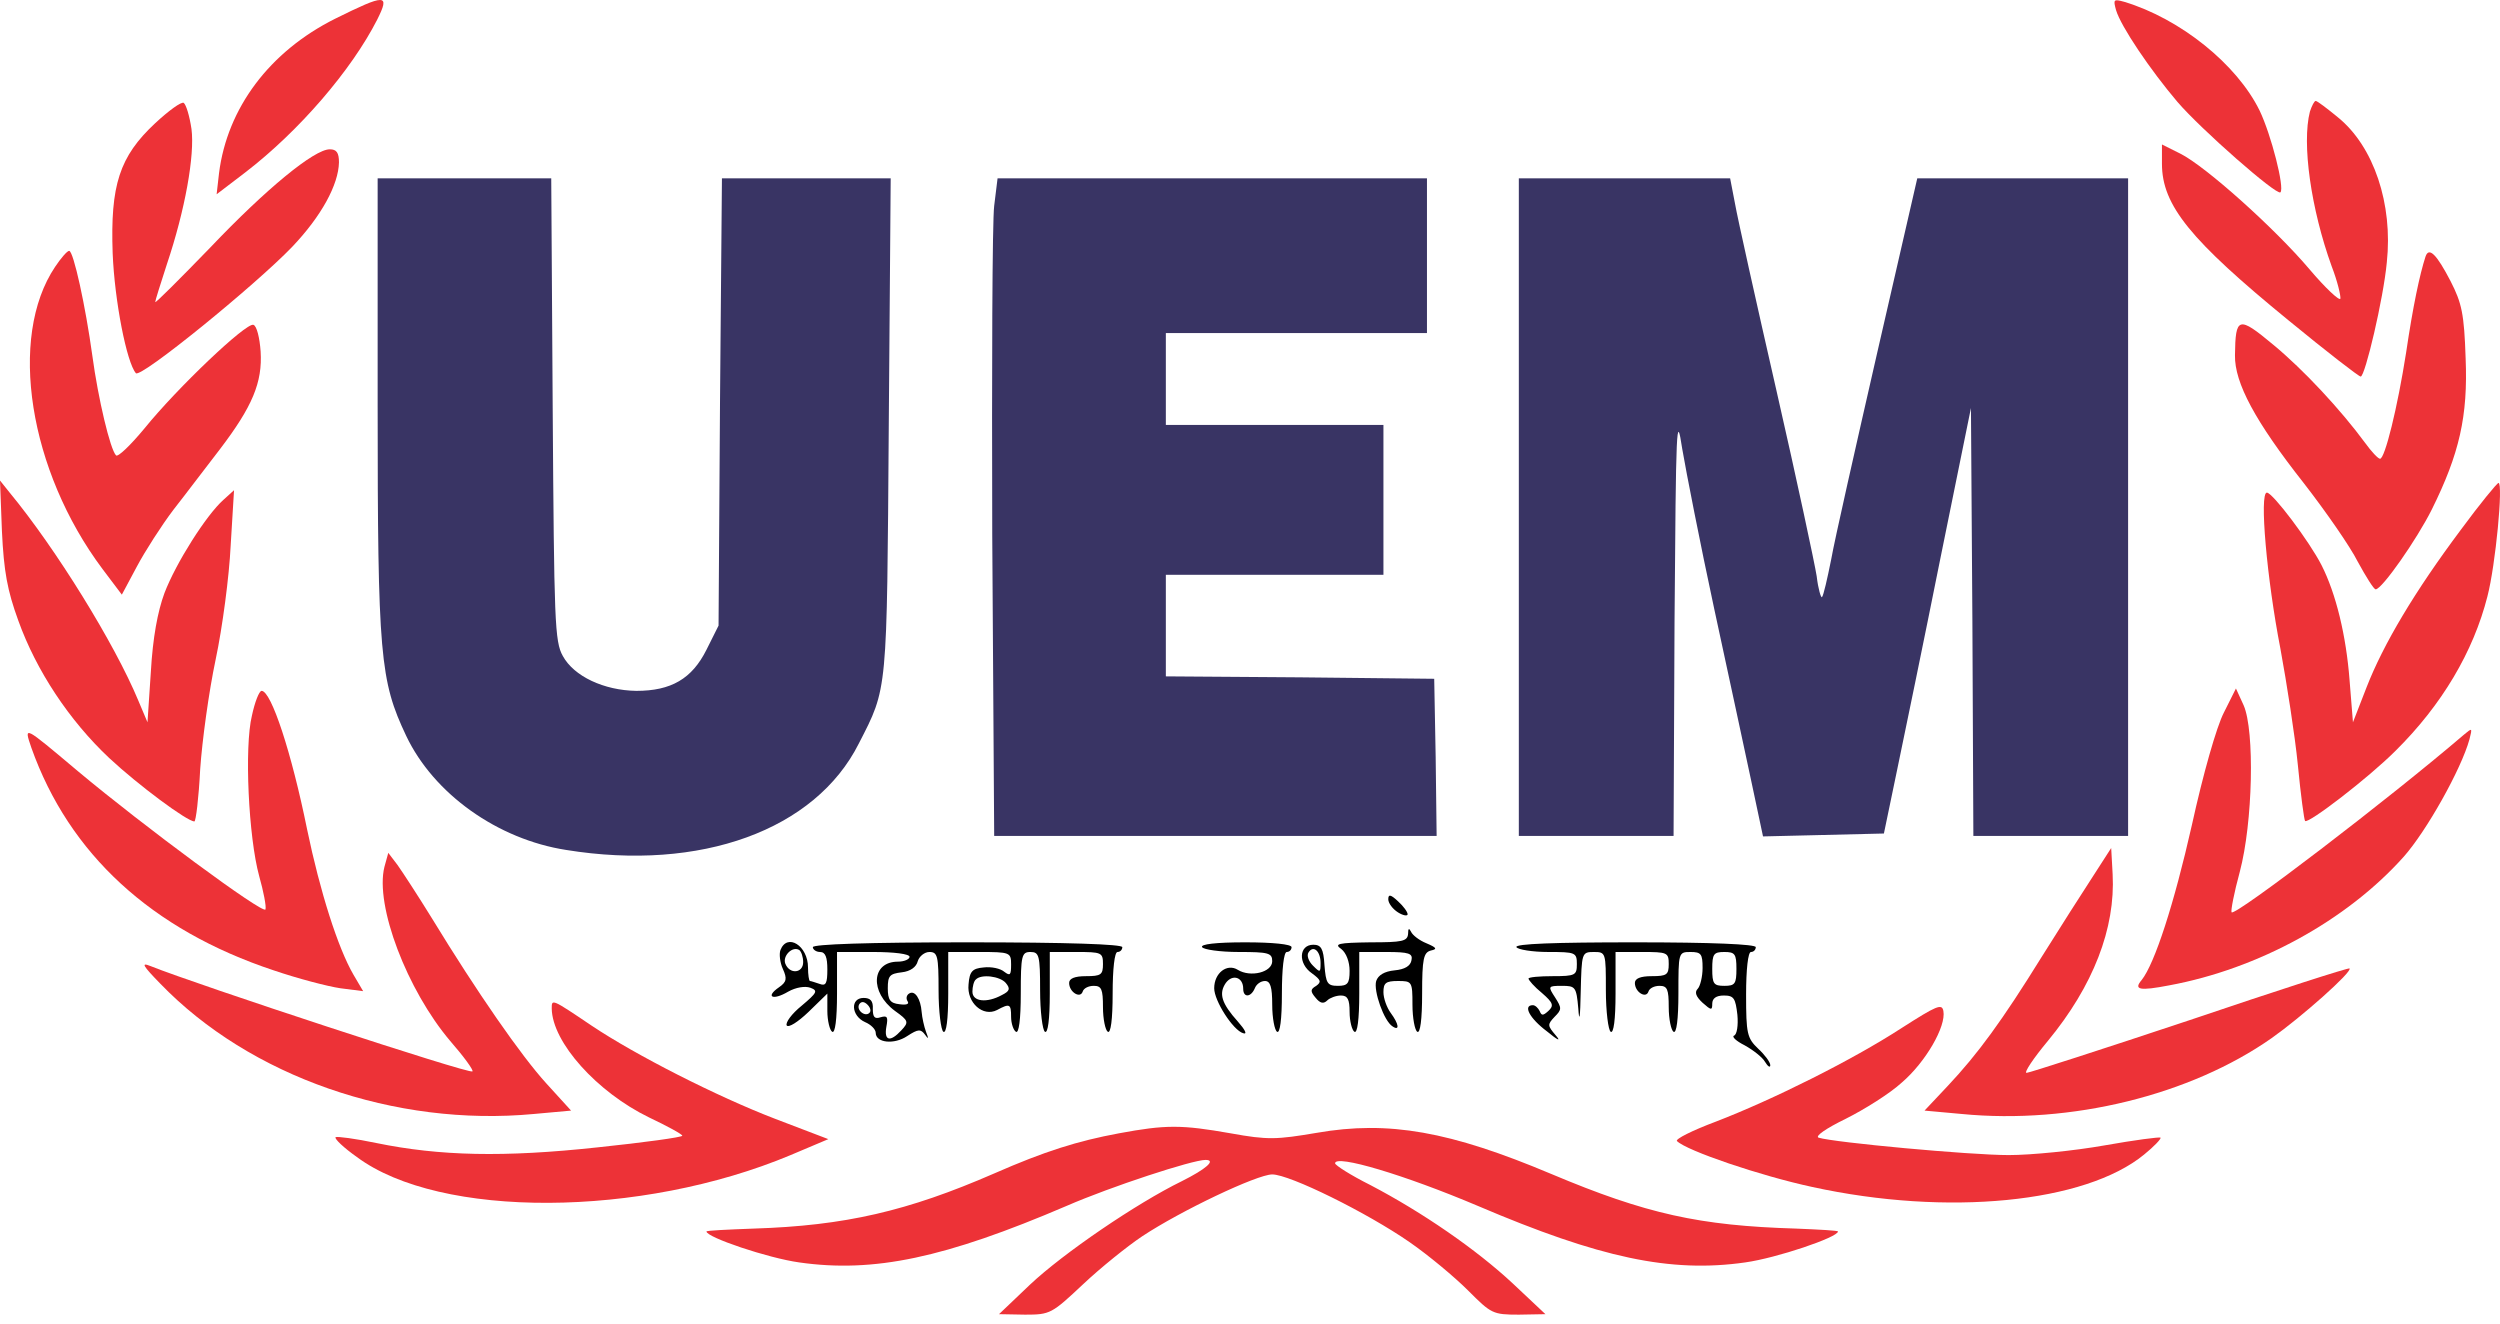
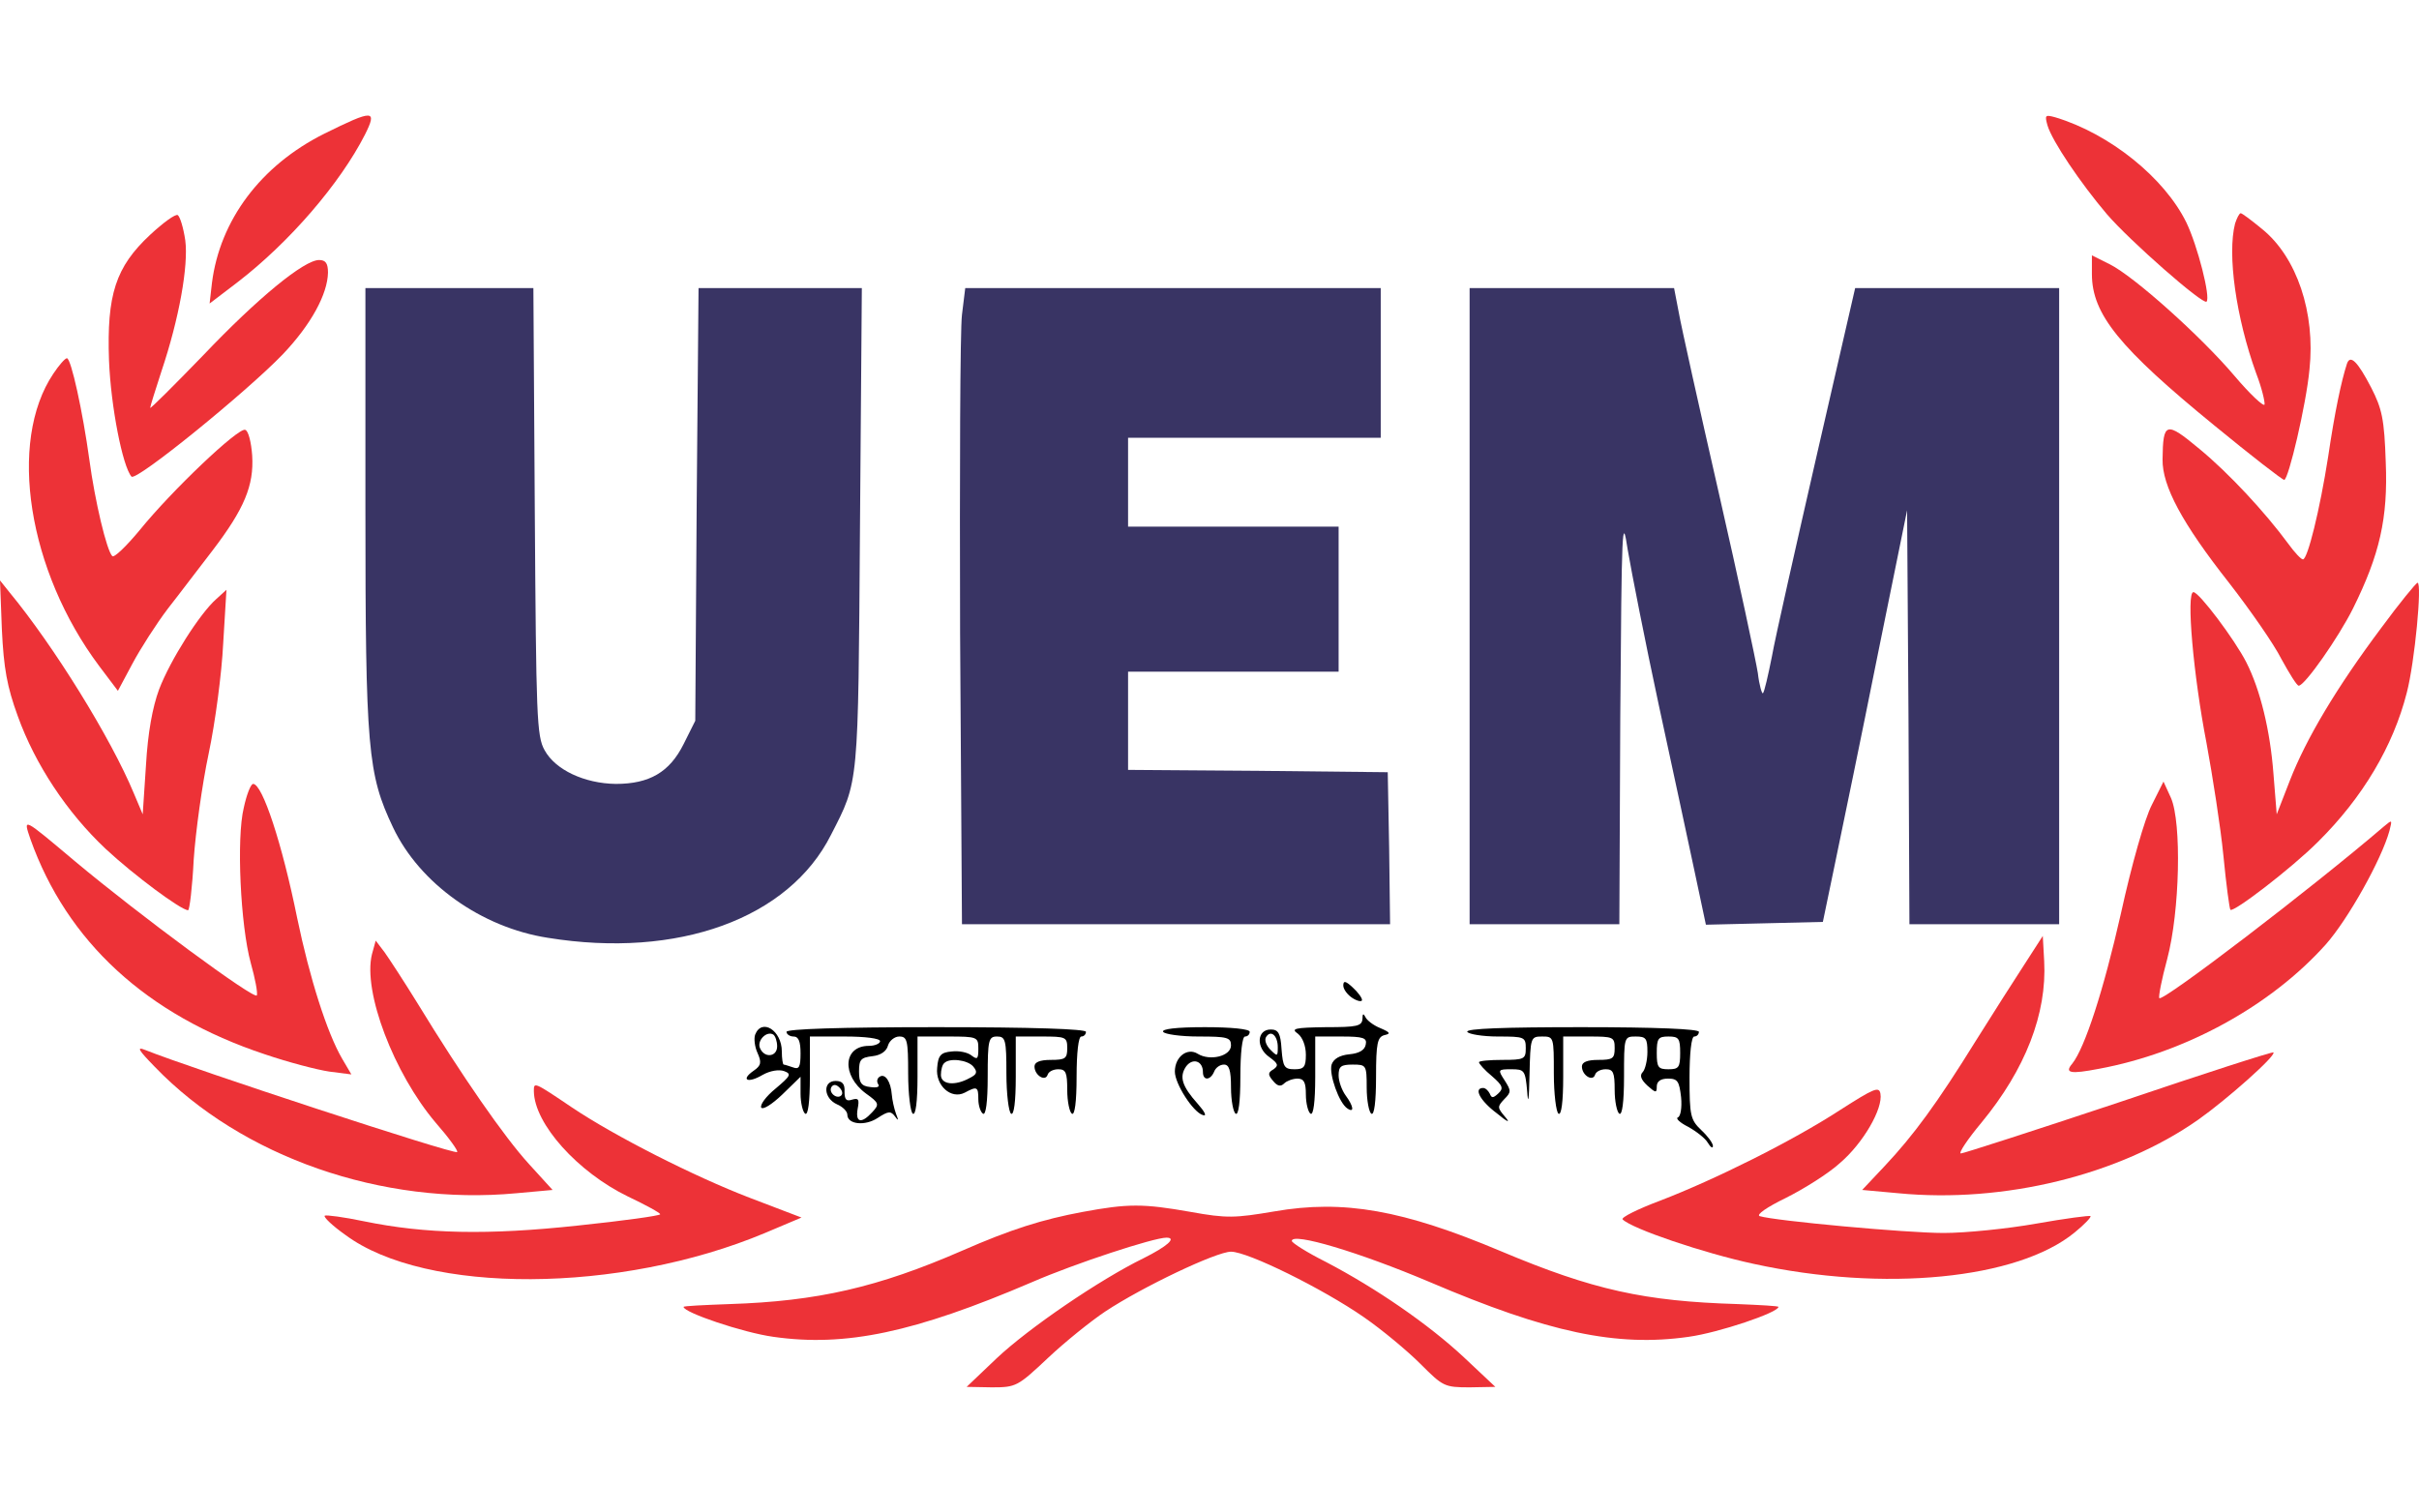
- <svg xmlns="http://www.w3.org/2000/svg" width="187" height="99" viewBox="0 0 187 99" fill="none">
+ <svg xmlns="http://www.w3.org/2000/svg" width="80" height="50" viewBox="0 0 187 99" fill="none">
  <path d="M25.066 1.402C20.147 3.861 17 8.093 16.385 12.94L16.204 14.531L18.338 12.904C22.389 9.793 26.295 5.236 28.212 1.474C29.189 -0.479 28.863 -0.479 25.066 1.402Z" fill="#ED3237" />
  <path d="M158.278 0.751C158.64 1.98 160.846 5.236 162.872 7.623C164.644 9.685 170.286 14.64 170.576 14.387C170.901 14.061 169.888 10.082 169.02 8.274C167.32 4.802 163.089 1.402 158.893 0.136C158.097 -0.081 158.061 -0.045 158.278 0.751Z" fill="#ED3237" />
  <path d="M11.61 9.214C8.934 11.71 8.247 13.844 8.427 18.944C8.572 22.525 9.476 27.118 10.164 27.914C10.525 28.312 19.098 21.331 21.846 18.474C24.053 16.159 25.319 13.808 25.355 12.144C25.355 11.421 25.174 11.168 24.668 11.168C23.51 11.168 19.929 14.097 15.698 18.546C13.455 20.861 11.61 22.706 11.61 22.597C11.61 22.488 12.008 21.223 12.479 19.776C13.853 15.689 14.576 11.601 14.323 9.648C14.178 8.672 13.925 7.84 13.744 7.695C13.564 7.587 12.623 8.274 11.61 9.214Z" fill="#ED3237" />
  <path d="M172.782 8.346C172.167 10.733 172.855 15.616 174.41 19.921C174.844 21.042 175.097 22.127 175.061 22.344C174.989 22.525 173.94 21.548 172.746 20.137C170.142 17.063 164.97 12.433 163.089 11.493L161.714 10.806V12.252C161.714 15.363 163.848 17.967 171.191 23.971C174.012 26.286 176.435 28.167 176.58 28.167C176.906 28.167 178.28 22.344 178.533 19.631C179.003 15.255 177.557 10.95 174.88 8.78C174.048 8.093 173.325 7.55 173.216 7.55C173.108 7.55 172.927 7.912 172.782 8.346Z" fill="#ED3237" />
  <path d="M28.248 30.301C28.248 49.037 28.429 50.918 30.383 55.041C32.444 59.382 37.219 62.781 42.355 63.577C52.41 65.205 60.982 62.094 64.237 55.62C66.407 51.388 66.335 51.967 66.48 31.856L66.624 13.338H60.295H54.001L53.857 30.048L53.748 46.794L52.844 48.603C51.759 50.773 50.203 51.677 47.599 51.677C45.176 51.641 42.933 50.592 42.102 49.073C41.487 47.988 41.45 46.505 41.342 30.59L41.233 13.338H34.759H28.248V30.301Z" fill="#393464" />
  <path d="M74.365 15.399C74.22 16.557 74.184 27.625 74.22 39.995L74.365 62.528H90.93H107.46L107.388 56.633L107.279 50.773L97.26 50.665L87.205 50.592V46.794V42.997H95.343H103.481V37.39V31.784H95.343H87.205V28.348V24.912H96.971H106.737V19.125V13.338H90.677H74.618L74.365 15.399Z" fill="#393464" />
  <path d="M113.608 37.933V62.528H119.396H125.183L125.255 46.505C125.364 31.676 125.4 30.735 125.834 33.593C126.123 35.292 127.172 40.646 128.221 45.529C129.27 50.411 130.536 56.235 131.006 58.477L131.874 62.564L136.395 62.456L140.916 62.347L141.893 57.645C142.436 55.041 143.918 47.88 145.148 41.731L147.427 30.518L147.535 46.505L147.608 62.528H153.395H159.182V37.933V13.338H151.297H143.412L140.446 26.25C138.819 33.376 137.227 40.392 136.974 41.839C136.685 43.286 136.395 44.552 136.287 44.66C136.214 44.769 135.997 44.046 135.889 43.105C135.744 42.165 134.406 35.907 132.887 29.252C131.368 22.597 129.957 16.267 129.776 15.218L129.414 13.338H121.493H113.608V37.933Z" fill="#393464" />
  <path d="M4.123 19.957C0.578 25.237 2.17 35.22 7.668 42.563L9.114 44.48L10.236 42.382C10.851 41.224 12.08 39.307 12.985 38.114C13.925 36.92 15.444 34.895 16.457 33.593C18.88 30.41 19.64 28.601 19.495 26.286C19.423 25.274 19.206 24.369 18.953 24.297C18.41 24.116 13.274 28.999 10.814 32.037C9.765 33.303 8.825 34.208 8.68 34.063C8.246 33.629 7.342 29.831 6.908 26.612C6.402 22.923 5.497 18.763 5.172 18.763C5.027 18.763 4.557 19.306 4.123 19.957Z" fill="#ED3237" />
  <path d="M181.427 19.197C180.993 20.535 180.486 22.923 179.98 26.359C179.329 30.518 178.388 34.316 178.027 34.316C177.882 34.316 177.376 33.773 176.906 33.122C175.097 30.663 172.312 27.661 170.033 25.78C167.429 23.61 167.212 23.682 167.176 26.576C167.14 28.637 168.695 31.531 172.312 36.124C173.94 38.222 175.784 40.863 176.363 42.02C176.978 43.141 177.557 44.082 177.701 44.082C178.171 44.082 180.776 40.356 181.897 38.114C183.959 33.954 184.61 31.133 184.429 26.793C184.32 23.465 184.139 22.669 183.308 21.042C182.259 19.016 181.68 18.438 181.427 19.197Z" fill="#ED3237" />
  <path d="M0.145 39.741C0.289 42.743 0.543 44.154 1.374 46.433C2.713 50.158 5.172 53.884 8.174 56.705C10.345 58.73 13.998 61.443 14.54 61.443C14.649 61.443 14.866 59.707 14.974 57.537C15.119 55.403 15.625 51.714 16.132 49.326C16.638 46.939 17.144 43.105 17.253 40.827L17.506 36.667L16.71 37.39C15.444 38.512 13.166 42.093 12.298 44.371C11.791 45.746 11.43 47.699 11.285 50.231L11.032 54.028L10.345 52.401C8.572 48.133 4.16 41.007 0.723 36.848L0 35.944L0.145 39.741Z" fill="#ED3237" />
  <path d="M184.067 39.633C180.631 44.226 178.28 48.169 177.014 51.424L176.001 54.028L175.748 50.882C175.495 47.554 174.735 44.407 173.65 42.273C172.746 40.501 169.997 36.848 169.563 36.848C168.984 36.848 169.563 43.322 170.576 48.531C171.046 51.099 171.661 55.005 171.878 57.211C172.095 59.454 172.348 61.335 172.42 61.407C172.637 61.66 177.159 58.188 179.184 56.162C182.656 52.726 185.007 48.748 186.056 44.624C186.671 42.273 187.25 36.124 186.888 36.124C186.78 36.124 185.478 37.716 184.067 39.633Z" fill="#ED3237" />
  <path d="M18.845 53.522C18.266 55.873 18.591 62.637 19.387 65.53C19.713 66.688 19.93 67.809 19.857 68.026C19.713 68.424 10.706 61.769 5.823 57.681C1.736 54.245 1.772 54.245 2.351 55.945C5.172 63.867 11.321 69.545 20.472 72.583C22.281 73.198 24.487 73.777 25.464 73.922L27.163 74.139L26.44 72.909C25.283 70.92 23.944 66.724 22.968 62.022C21.81 56.307 20.291 51.677 19.568 51.677C19.387 51.677 19.061 52.509 18.845 53.522Z" fill="#ED3237" />
  <path d="M166.344 53.305C165.801 54.354 164.789 57.899 163.957 61.696C162.619 67.628 161.172 72.077 160.195 73.307C159.58 74.03 160.014 74.139 162.257 73.705C168.912 72.475 175.531 68.858 179.799 64.084C181.499 62.167 184.103 57.537 184.718 55.294C184.935 54.426 184.935 54.426 184.284 54.969C178.714 59.743 167.212 68.532 166.923 68.243C166.85 68.135 167.104 66.796 167.538 65.205C168.514 61.516 168.659 54.679 167.827 52.763L167.248 51.497L166.344 53.305Z" fill="#ED3237" />
  <path d="M156.542 65.567C155.783 66.724 154.083 69.4 152.744 71.534C149.742 76.381 147.934 78.841 145.691 81.228L143.955 83.073L146.74 83.326C154.914 84.121 163.848 81.915 169.925 77.647C172.131 76.092 175.965 72.692 175.748 72.439C175.676 72.366 170.287 74.103 163.776 76.309C157.265 78.479 151.768 80.251 151.587 80.251C151.37 80.251 152.093 79.166 153.178 77.864C156.578 73.741 158.242 69.437 158.025 65.386L157.917 63.432L156.542 65.567Z" fill="#ED3237" />
  <path d="M28.755 64.843C28.032 67.737 30.455 74.066 33.674 77.864C34.687 79.022 35.447 80.07 35.338 80.143C35.121 80.36 14.758 73.668 11.249 72.258C10.526 71.969 10.67 72.222 11.972 73.56C18.7 80.541 29.551 84.302 39.931 83.326L42.717 83.073L40.872 81.047C38.991 78.985 35.7 74.247 32.3 68.677C31.251 66.977 30.093 65.205 29.732 64.698L29.044 63.794L28.755 64.843Z" fill="#ED3237" />
  <path d="M103.843 67.266C103.843 67.556 104.168 67.99 104.566 68.243C104.964 68.496 105.29 68.532 105.29 68.388C105.29 68.207 104.964 67.773 104.566 67.411C104.024 66.905 103.843 66.869 103.843 67.266Z" fill="black" />
  <path d="M105.326 69.835C105.29 70.413 104.892 70.486 102.505 70.486C100.081 70.522 99.756 70.594 100.335 70.992C100.696 71.281 100.95 71.932 100.95 72.62C100.95 73.56 100.805 73.741 100.081 73.741C99.286 73.741 99.177 73.56 99.069 72.186C98.996 70.956 98.816 70.666 98.237 70.666C97.152 70.666 97.079 72.077 98.128 72.8C98.816 73.307 98.852 73.451 98.454 73.741C98.02 73.994 97.984 74.139 98.418 74.645C98.743 75.043 98.996 75.115 99.286 74.826C99.467 74.645 99.937 74.464 100.298 74.464C100.805 74.464 100.95 74.754 100.95 75.694C100.95 76.381 101.13 77.068 101.311 77.177C101.528 77.322 101.673 76.273 101.673 74.32V71.209H103.698C105.398 71.209 105.688 71.317 105.579 71.824C105.507 72.258 105.073 72.511 104.313 72.583C103.554 72.656 103.084 72.945 102.939 73.379C102.722 74.103 103.518 76.381 104.169 76.779C104.711 77.141 104.639 76.598 104.024 75.766C103.735 75.368 103.481 74.681 103.481 74.211C103.481 73.524 103.662 73.379 104.566 73.379C105.615 73.379 105.652 73.415 105.652 75.151C105.652 76.164 105.832 77.068 106.013 77.177C106.23 77.322 106.375 76.273 106.375 74.32C106.375 71.715 106.483 71.245 107.026 71.1C107.532 70.992 107.46 70.883 106.7 70.558C106.158 70.341 105.652 69.943 105.543 69.69C105.398 69.4 105.326 69.437 105.326 69.835ZM98.779 72.041C98.779 72.764 98.743 72.764 98.201 72.222C97.875 71.896 97.73 71.462 97.875 71.245C98.237 70.666 98.779 71.137 98.779 72.041Z" fill="black" />
  <path d="M58.377 71.064C58.269 71.354 58.341 72.005 58.558 72.475C58.884 73.198 58.847 73.451 58.269 73.849C57.22 74.573 57.799 74.862 58.956 74.175C59.535 73.849 60.222 73.741 60.62 73.885C61.199 74.103 61.126 74.247 59.969 75.224C59.209 75.839 58.739 76.49 58.847 76.707C58.992 76.888 59.679 76.454 60.475 75.694L61.886 74.32V75.622C61.886 76.345 62.067 77.069 62.247 77.177C62.464 77.322 62.609 76.273 62.609 74.32V71.209H65.322C66.877 71.209 68.035 71.354 68.035 71.571C68.035 71.751 67.637 71.932 67.166 71.932C65.177 71.932 65.032 74.211 66.95 75.622C67.962 76.345 67.998 76.454 67.42 77.069C66.588 77.973 66.118 77.864 66.298 76.815C66.443 76.056 66.371 75.947 65.864 76.092C65.43 76.237 65.286 76.092 65.286 75.477C65.322 74.862 65.105 74.645 64.598 74.645C63.586 74.645 63.658 75.983 64.707 76.454C65.141 76.634 65.503 76.996 65.503 77.249C65.503 78.009 66.877 78.154 67.854 77.502C68.686 76.96 68.867 76.96 69.192 77.394C69.445 77.756 69.481 77.719 69.264 77.177C69.12 76.779 68.975 76.128 68.939 75.694C68.867 74.717 68.432 74.03 67.998 74.32C67.817 74.428 67.745 74.681 67.89 74.898C68.035 75.115 67.781 75.188 67.275 75.115C66.588 75.043 66.407 74.79 66.407 73.922C66.407 72.981 66.552 72.837 67.456 72.728C68.107 72.656 68.541 72.33 68.649 71.896C68.758 71.534 69.156 71.209 69.517 71.209C70.132 71.209 70.205 71.498 70.205 74.066C70.205 75.658 70.386 77.069 70.566 77.177C70.783 77.322 70.928 76.273 70.928 74.32V71.209H73.279C75.558 71.209 75.63 71.245 75.63 72.149C75.63 72.945 75.558 73.017 75.124 72.692C74.834 72.439 74.147 72.294 73.569 72.366C72.737 72.439 72.52 72.656 72.447 73.632C72.303 75.007 73.532 76.092 74.581 75.549C75.522 75.043 75.63 75.079 75.63 76.056C75.63 76.562 75.811 77.069 75.992 77.177C76.209 77.322 76.354 76.273 76.354 74.32C76.354 71.462 76.426 71.209 77.077 71.209C77.728 71.209 77.8 71.462 77.8 74.066C77.8 75.658 77.981 77.069 78.162 77.177C78.379 77.322 78.524 76.273 78.524 74.32V71.209H80.513C82.394 71.209 82.502 71.245 82.502 72.113C82.502 72.909 82.358 73.017 81.236 73.017C80.368 73.017 79.971 73.198 79.971 73.524C79.971 74.211 80.802 74.717 80.983 74.175C81.056 73.922 81.417 73.741 81.815 73.741C82.394 73.741 82.502 73.994 82.502 75.332C82.502 76.237 82.683 77.069 82.864 77.177C83.081 77.322 83.226 76.273 83.226 74.32C83.226 72.475 83.37 71.209 83.588 71.209C83.805 71.209 83.949 71.028 83.949 70.847C83.949 70.63 79.862 70.486 72.375 70.486C64.888 70.486 60.801 70.63 60.801 70.847C60.801 71.028 61.054 71.209 61.343 71.209C61.741 71.209 61.886 71.607 61.886 72.511C61.886 73.56 61.777 73.777 61.307 73.596C60.981 73.488 60.656 73.379 60.584 73.379C60.511 73.379 60.439 72.909 60.439 72.366C60.439 70.739 58.884 69.762 58.377 71.064ZM60.077 71.969C60.077 72.8 59.065 72.909 58.739 72.077C58.522 71.498 59.282 70.739 59.788 71.064C59.933 71.173 60.077 71.571 60.077 71.969ZM75.232 73.524C75.594 73.958 75.522 74.139 74.943 74.428C73.822 75.043 72.737 74.934 72.737 74.175C72.737 73.813 72.845 73.379 72.99 73.271C73.388 72.837 74.798 73.017 75.232 73.524ZM65.032 75.766C64.707 76.092 64.02 75.549 64.273 75.115C64.418 74.898 64.635 74.898 64.888 75.151C65.105 75.368 65.177 75.622 65.032 75.766Z" fill="black" />
  <path d="M89.918 70.847C90.026 71.028 91.256 71.209 92.667 71.209C94.873 71.209 95.162 71.281 95.162 71.896C95.162 72.728 93.535 73.126 92.594 72.547C91.799 72.041 90.822 72.764 90.822 73.922C90.822 74.862 92.233 77.068 92.992 77.285C93.318 77.394 93.137 77.032 92.594 76.417C91.365 75.043 91.148 74.32 91.69 73.524C92.197 72.837 92.992 73.09 92.992 73.958C92.992 74.645 93.571 74.609 93.86 73.922C93.969 73.632 94.294 73.379 94.62 73.379C95.018 73.379 95.162 73.813 95.162 75.151C95.162 76.164 95.343 77.068 95.524 77.177C95.741 77.322 95.886 76.273 95.886 74.32C95.886 72.475 96.031 71.209 96.248 71.209C96.465 71.209 96.609 71.028 96.609 70.847C96.609 70.63 95.199 70.486 93.137 70.486C90.931 70.486 89.773 70.63 89.918 70.847Z" fill="black" />
  <path d="M113.428 70.847C113.536 71.028 114.621 71.209 115.815 71.209C117.84 71.209 117.949 71.245 117.949 72.113C117.949 72.945 117.84 73.017 116.141 73.017C115.164 73.017 114.332 73.09 114.332 73.198C114.332 73.307 114.766 73.813 115.345 74.283C116.177 75.007 116.249 75.224 115.815 75.622C115.417 75.983 115.309 75.983 115.164 75.622C115.055 75.405 114.838 75.188 114.658 75.188C113.898 75.188 114.404 76.164 115.706 77.141C116.538 77.828 116.792 77.936 116.358 77.43C115.743 76.707 115.743 76.634 116.285 76.056C116.828 75.513 116.828 75.405 116.321 74.609C115.779 73.777 115.779 73.741 116.828 73.741C117.84 73.741 117.913 73.813 118.057 75.441C118.13 76.562 118.202 76.128 118.238 74.175C118.311 71.281 118.311 71.209 119.215 71.209C120.119 71.209 120.119 71.245 120.119 74.066C120.119 75.658 120.3 77.068 120.481 77.177C120.698 77.322 120.843 76.273 120.843 74.32V71.209H122.832C124.713 71.209 124.821 71.245 124.821 72.113C124.821 72.909 124.677 73.017 123.555 73.017C122.687 73.017 122.289 73.198 122.289 73.524C122.289 74.211 123.121 74.717 123.302 74.175C123.374 73.922 123.736 73.741 124.134 73.741C124.713 73.741 124.821 73.994 124.821 75.332C124.821 76.237 125.002 77.068 125.183 77.177C125.4 77.322 125.545 76.273 125.545 74.32C125.545 71.245 125.545 71.209 126.449 71.209C127.245 71.209 127.353 71.354 127.353 72.403C127.353 73.054 127.172 73.777 126.991 73.958C126.738 74.211 126.847 74.537 127.353 75.007C128.004 75.585 128.076 75.585 128.076 75.079C128.076 74.681 128.366 74.464 128.945 74.464C129.704 74.464 129.813 74.681 129.957 75.911C130.03 76.707 129.921 77.394 129.704 77.466C129.523 77.539 129.849 77.864 130.5 78.19C131.151 78.551 131.838 79.094 132.019 79.419C132.236 79.781 132.417 79.89 132.417 79.673C132.417 79.456 132.019 78.913 131.513 78.443C130.681 77.647 130.608 77.322 130.608 74.392C130.608 72.511 130.753 71.209 130.97 71.209C131.187 71.209 131.332 71.028 131.332 70.847C131.332 70.63 128.076 70.486 122.253 70.486C116.321 70.486 113.283 70.594 113.428 70.847ZM129.885 72.475C129.885 73.596 129.776 73.741 128.981 73.741C128.185 73.741 128.076 73.596 128.076 72.475C128.076 71.354 128.185 71.209 128.981 71.209C129.776 71.209 129.885 71.354 129.885 72.475Z" fill="black" />
  <path d="M41.27 75.441C41.306 77.973 44.67 81.698 48.54 83.579C49.914 84.23 51.036 84.845 51.036 84.953C51.036 85.062 48.178 85.46 44.706 85.822C37.689 86.581 32.879 86.472 28.14 85.496C26.585 85.17 25.211 84.99 25.102 85.062C24.994 85.17 25.717 85.858 26.694 86.545C32.915 91.175 47.925 91.102 59.138 86.4L61.959 85.207L57.98 83.688C53.64 82.024 47.527 78.913 44.236 76.707C41.234 74.681 41.27 74.717 41.27 75.441Z" fill="#ED3237" />
  <path d="M142.255 76.888C138.529 79.311 132.561 82.277 128.329 83.904C126.593 84.555 125.291 85.207 125.436 85.351C126.159 86.075 131.693 87.955 135.563 88.787C145.655 90.994 155.963 89.981 160.376 86.364C161.135 85.749 161.678 85.17 161.605 85.098C161.569 85.026 159.652 85.279 157.41 85.677C155.167 86.075 151.948 86.4 150.248 86.4C147.355 86.4 137.191 85.46 136.033 85.098C135.744 84.99 136.576 84.411 138.059 83.687C139.433 83 141.35 81.807 142.255 80.975C144.027 79.456 145.582 76.779 145.365 75.622C145.257 75.043 144.859 75.224 142.255 76.888Z" fill="#ED3237" />
  <path d="M83.696 84.772C80.586 85.351 78.162 86.111 74.365 87.775C67.89 90.596 63.188 91.681 56.388 91.898C54.435 91.97 52.844 92.043 52.844 92.115C52.844 92.549 57.437 94.104 59.788 94.43C65.358 95.225 70.675 94.104 79.79 90.198C83.118 88.751 89.194 86.762 90.171 86.762C91.003 86.762 90.207 87.449 88.398 88.353C84.999 90.017 79.537 93.743 77.041 96.094L74.726 98.3L76.68 98.336C78.56 98.336 78.669 98.264 81.02 96.057C82.322 94.828 84.347 93.2 85.433 92.477C88.326 90.56 94.041 87.847 95.162 87.847C96.464 87.847 102.251 90.704 105.434 92.911C106.845 93.887 108.798 95.515 109.811 96.528C111.547 98.264 111.655 98.336 113.609 98.336L115.598 98.3L113.175 96.021C110.426 93.453 106.375 90.668 102.505 88.643C101.058 87.919 99.864 87.16 99.864 87.015C99.864 86.328 105.073 87.883 110.534 90.198C119.685 94.104 124.966 95.225 130.536 94.43C132.887 94.104 137.481 92.549 137.481 92.115C137.481 92.043 136.07 91.97 134.334 91.898C127.136 91.681 123.157 90.813 116.032 87.811C108.473 84.628 103.879 83.796 98.49 84.736C95.488 85.243 94.837 85.279 92.052 84.772C88.362 84.121 87.205 84.121 83.696 84.772Z" fill="#ED3237" />
</svg>
